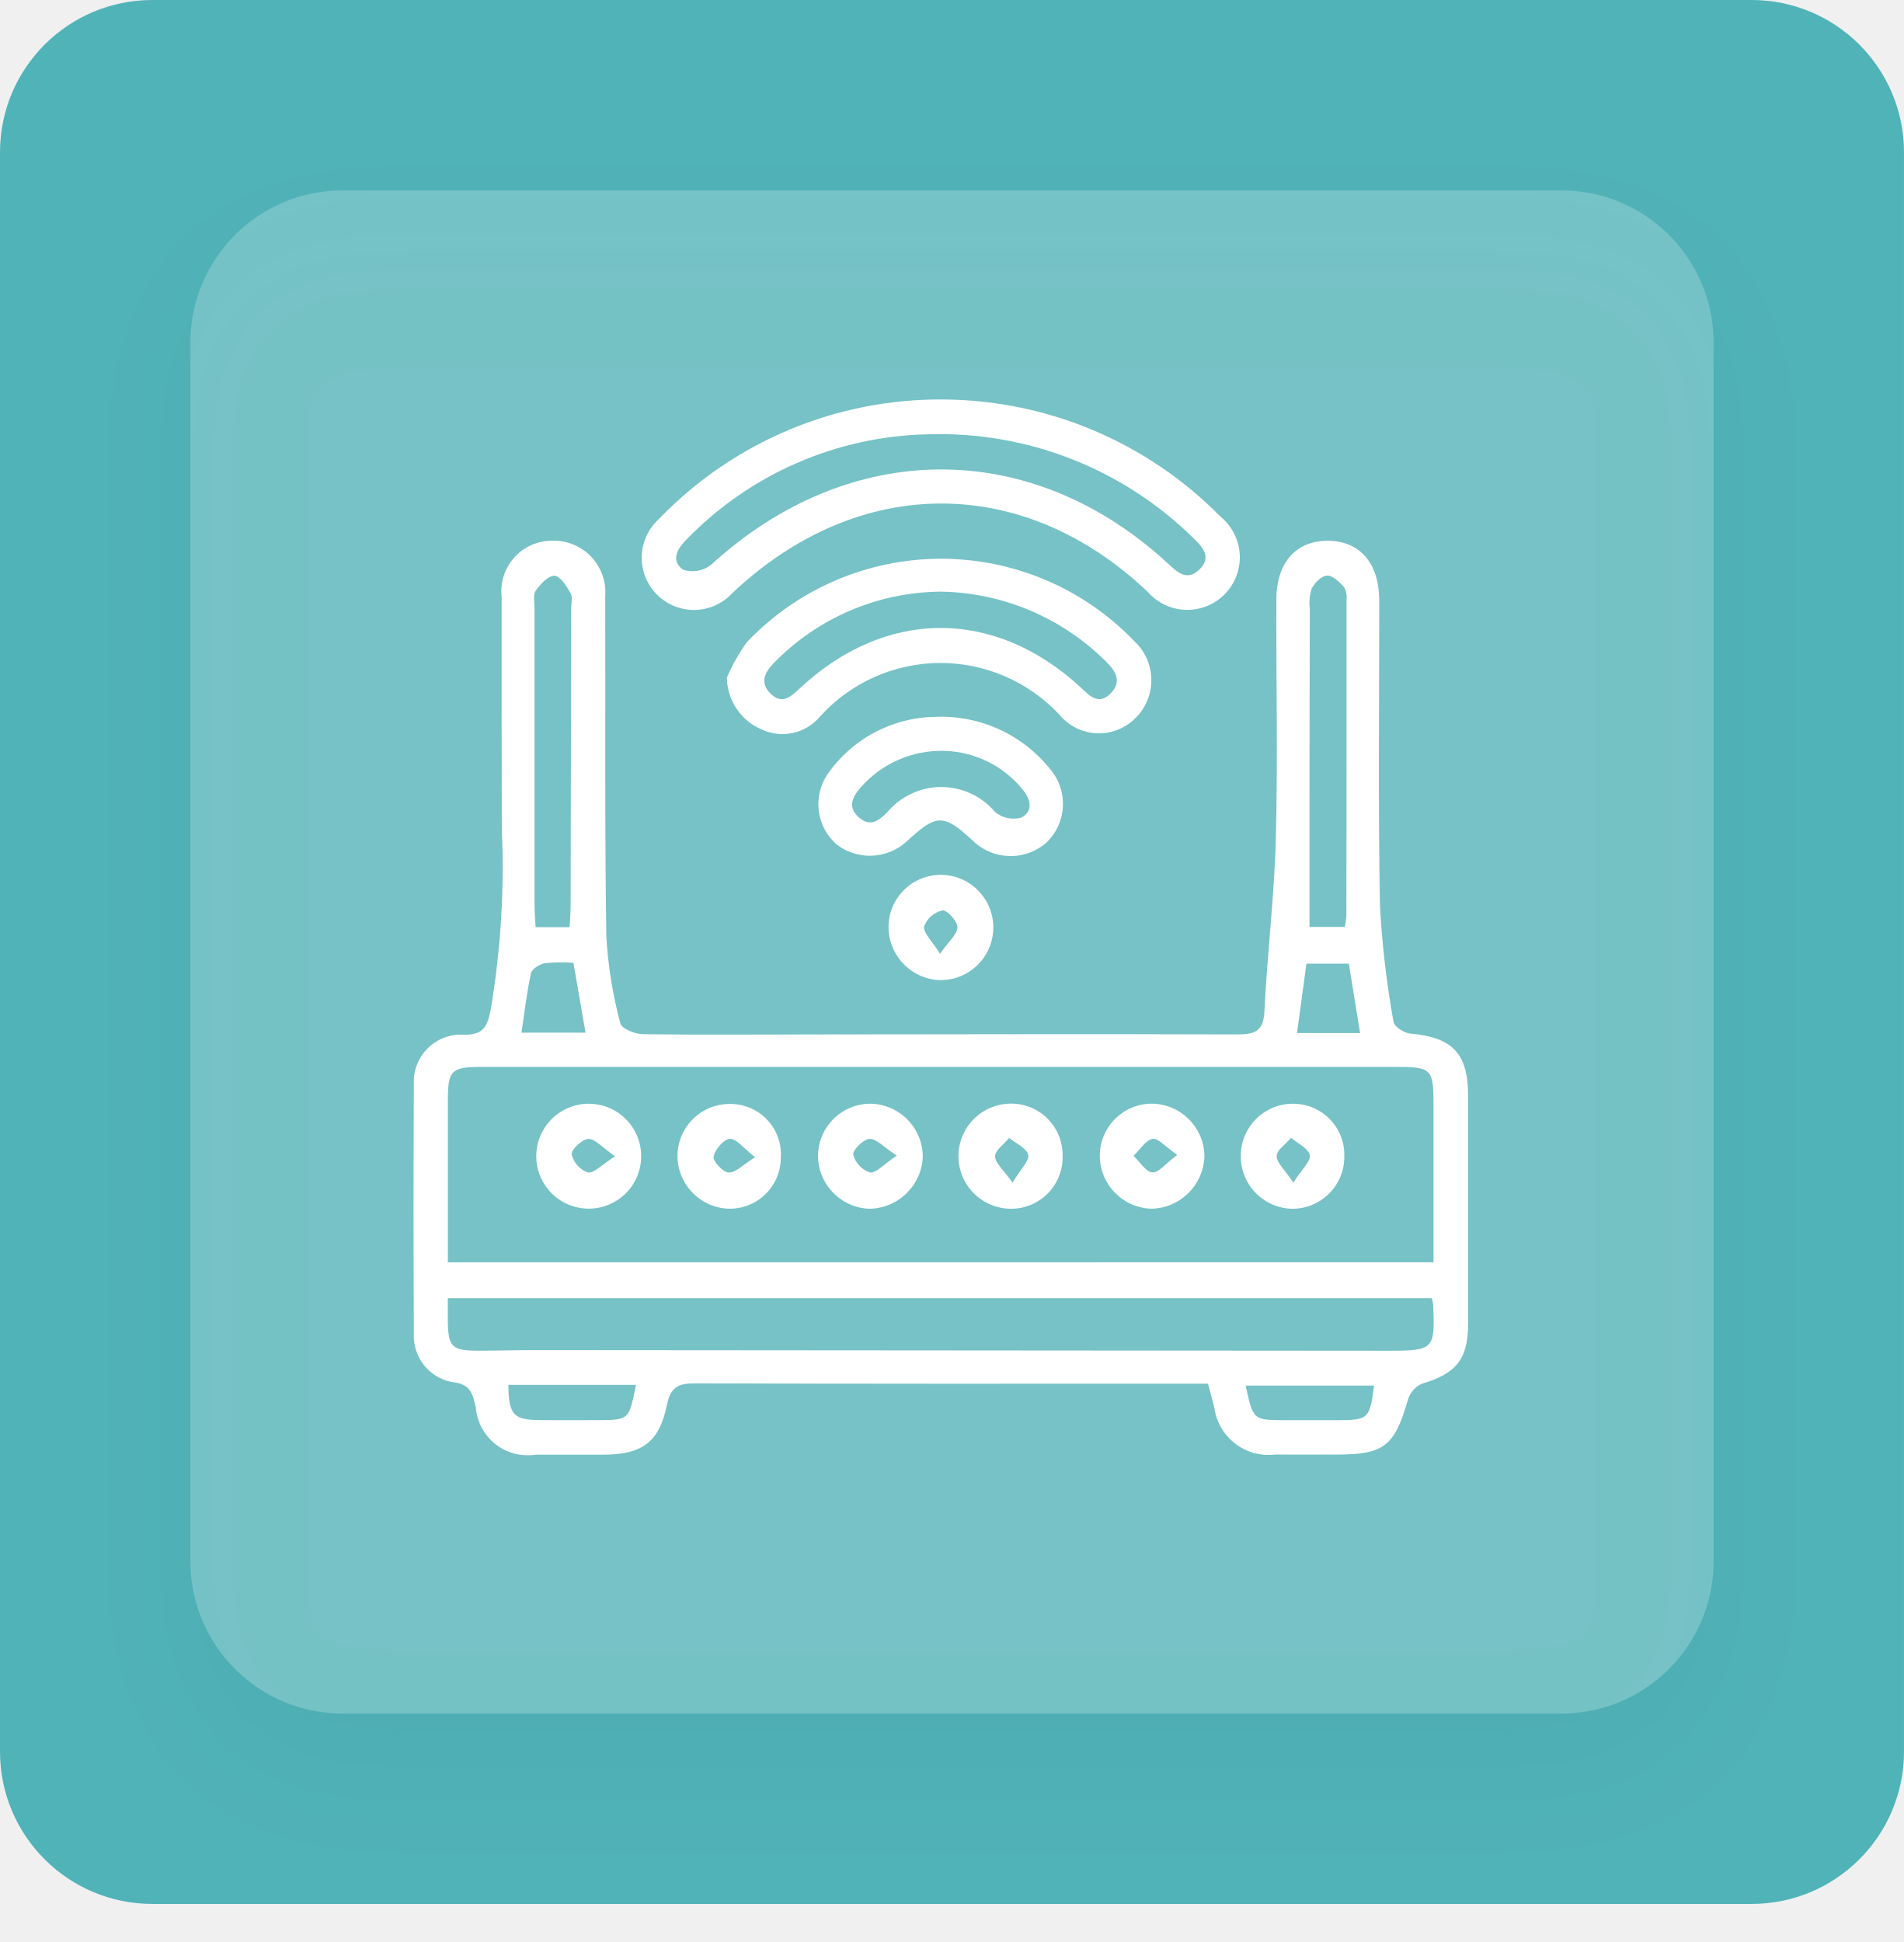
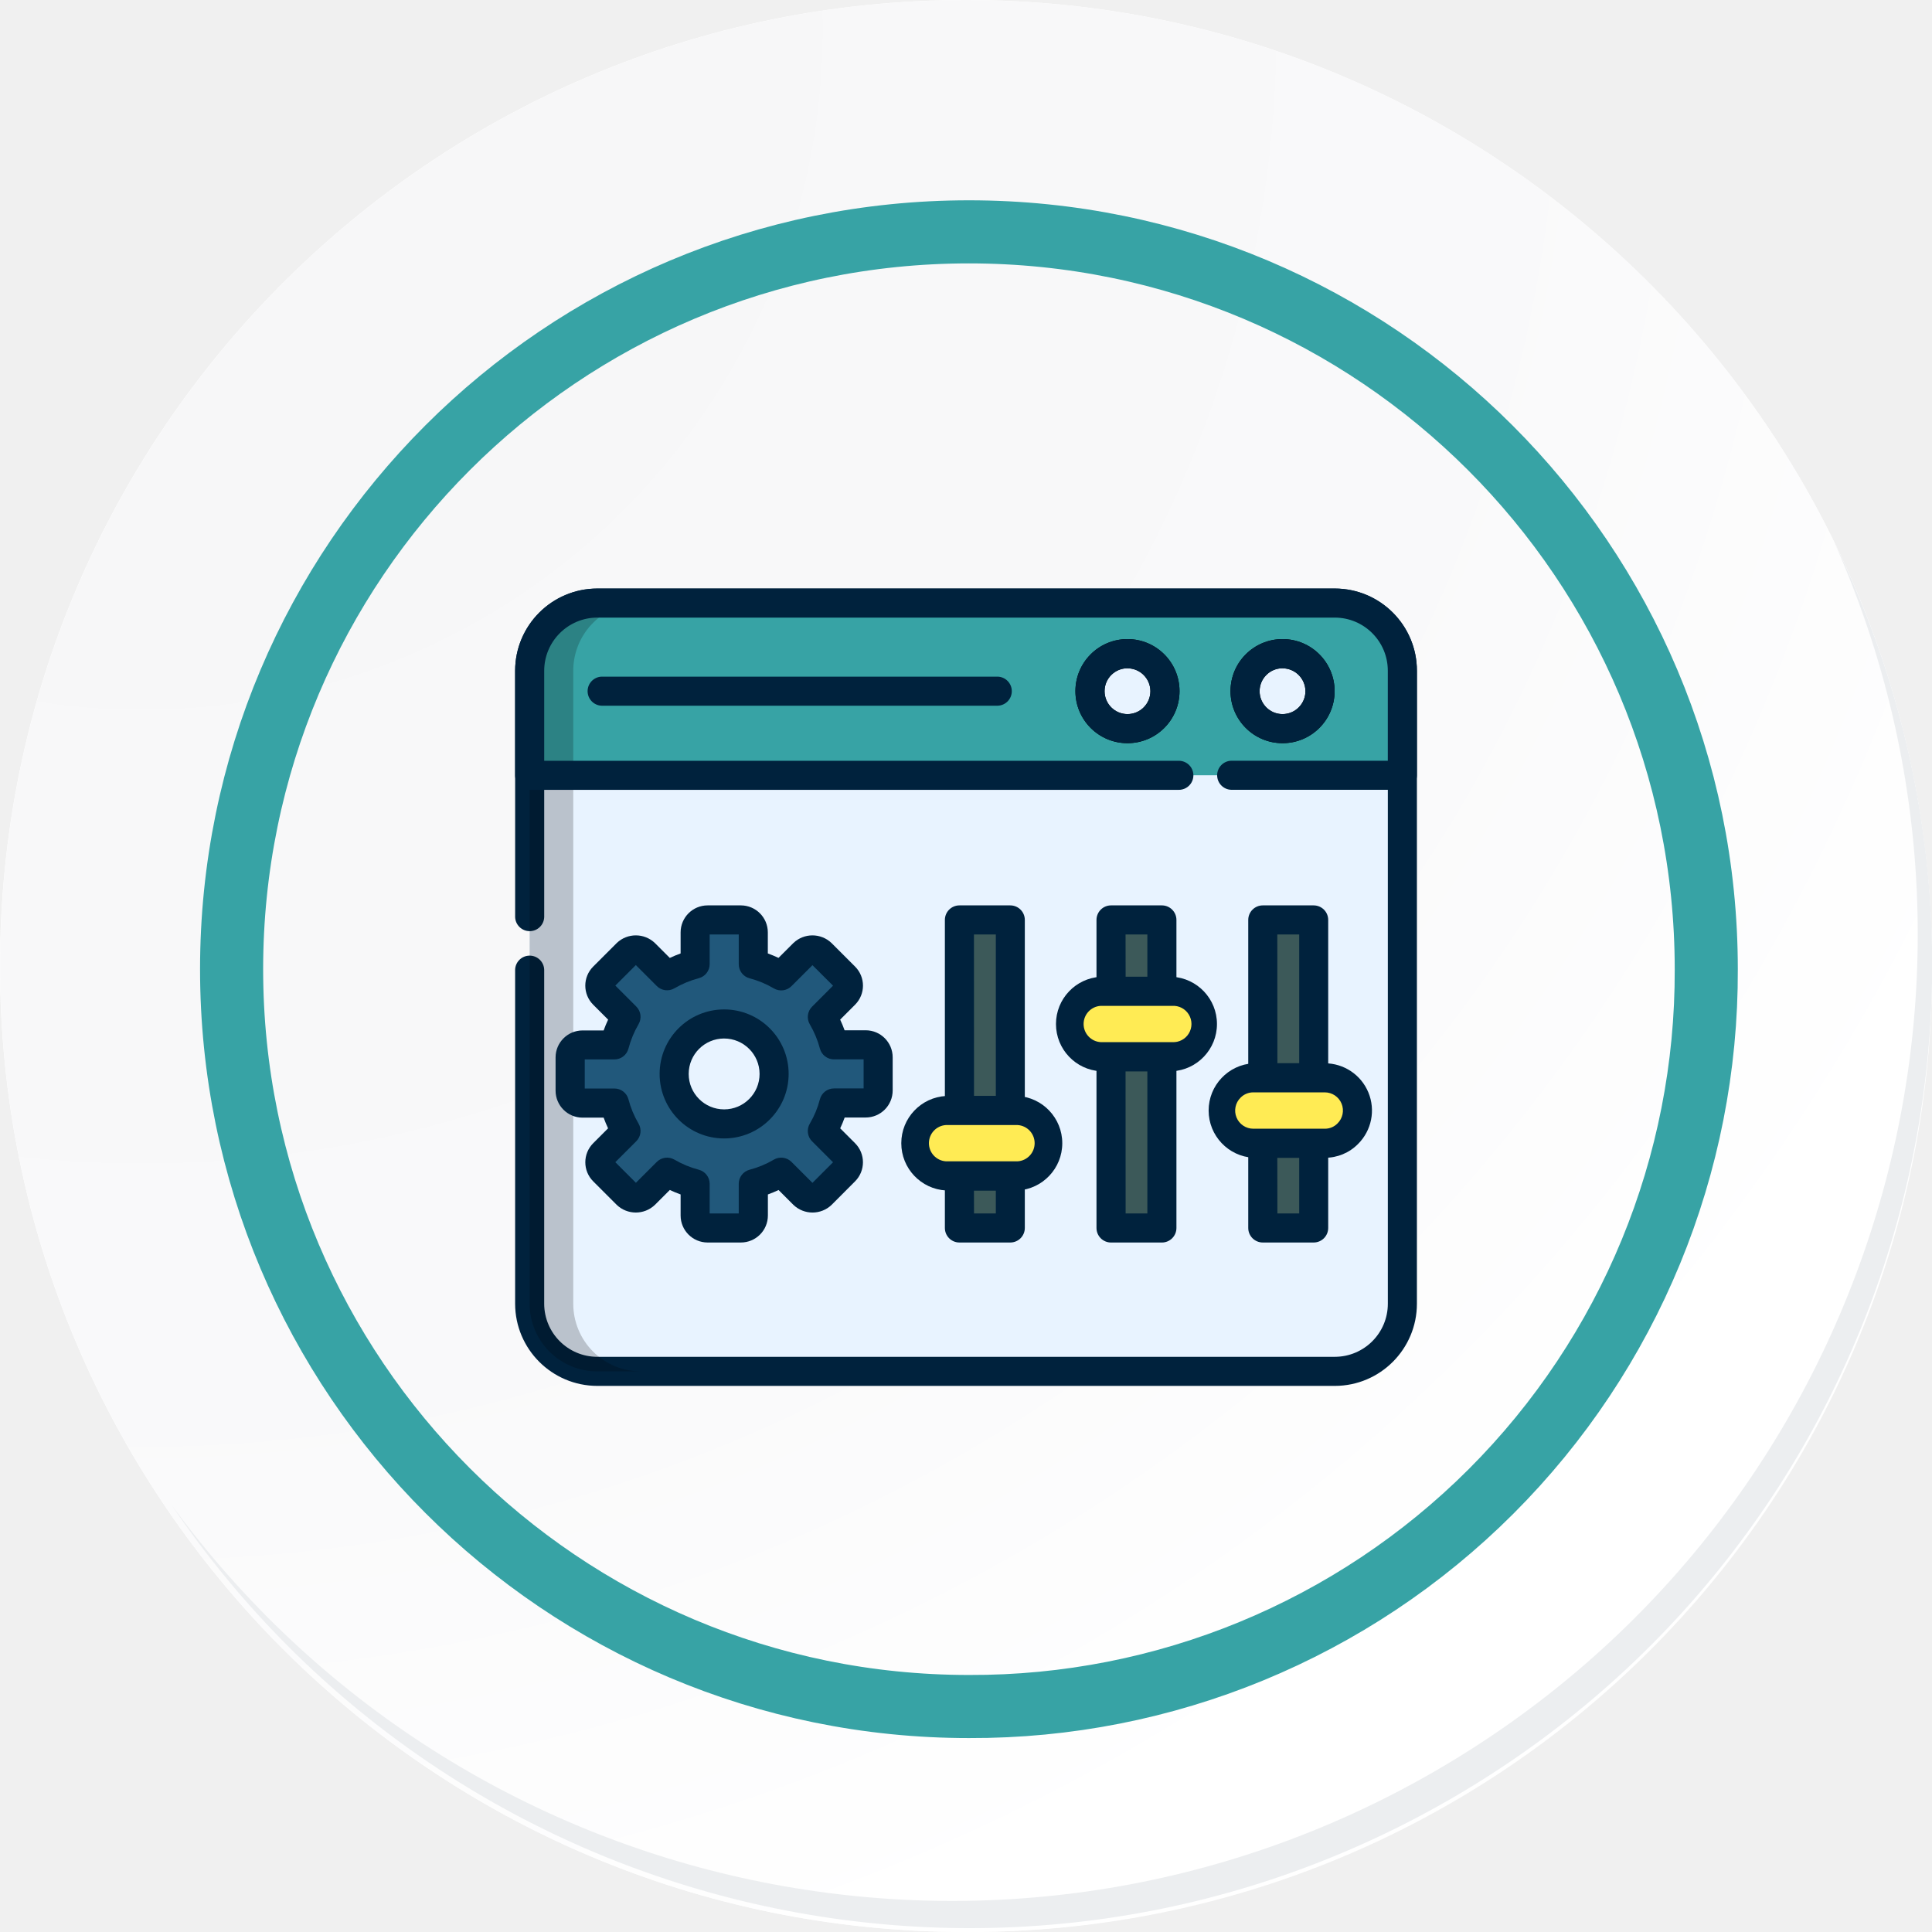
- <svg xmlns="http://www.w3.org/2000/svg" width="100" height="102" viewBox="0 0 100 102">
+ <svg xmlns="http://www.w3.org/2000/svg" width="122.485" height="122.486" viewBox="0 0 122.485 122.486">
  <defs>
-     <filter id="Rectángulo_2215" x="1" y="4" width="98" height="98" filterUnits="userSpaceOnUse">
-       <feOffset dy="3" input="SourceAlpha" />
-       <feGaussianBlur stdDeviation="3" result="blur" />
-       <feFlood flood-opacity="0.161" />
-       <feComposite operator="in" in2="blur" />
-       <feComposite in="SourceGraphic" />
-     </filter>
+     <radialGradient id="radial-gradient" cx="0.076" cy="0.019" r="1.465" gradientTransform="translate(0.001)" gradientUnits="objectBoundingBox">
+       <stop offset="0" stop-color="#f6f6f7" />
+       <stop offset="0.477" stop-color="#f9f9fa" />
+       <stop offset="0.715" stop-color="#fff" />
+     </radialGradient>
  </defs>
-   <g id="Grupo_33241" data-name="Grupo 33241" transform="translate(-709 -2400)">
-     <rect id="Rectángulo_2211" data-name="Rectángulo 2211" width="100" height="100" rx="8" transform="translate(709 2400)" fill="#50b3b8" />
-     <g transform="matrix(1, 0, 0, 1, 709, 2400)" filter="url(#Rectángulo_2215)">
-       <rect id="Rectángulo_2215-2" data-name="Rectángulo 2215" width="80" height="80" rx="8" transform="translate(10 10)" fill="#fff" opacity="0.21" />
+   <g id="Grupo_39018" data-name="Grupo 39018" transform="translate(-168 -5598)">
+     <g id="Grupo_29482" data-name="Grupo 29482" transform="translate(168 5598)">
+       <g id="Grupo_18423" data-name="Grupo 18423" transform="translate(0 0)">
+         <g id="Grupo_18421" data-name="Grupo 18421">
+           <g id="Grupo_18420" data-name="Grupo 18420">
+             <g id="Grupo_18419" data-name="Grupo 18419">
+               <path id="Trazado_40936" data-name="Trazado 40936" d="M317.108,2206.962a61.243,61.243,0,1,1-61.242-61.241A61.242,61.242,0,0,1,317.108,2206.962Z" transform="translate(-194.623 -2145.721)" fill="#fff" />
+             </g>
+           </g>
+         </g>
+         <path id="Trazado_40937" data-name="Trazado 40937" d="M316.4,2206.189a61.241,61.241,0,1,0-61.242,61.244A61,61,0,0,0,316.4,2206.189Z" transform="translate(-193.912 -2144.948)" fill="url(#radial-gradient)" />
+         <path id="Trazado_40938" data-name="Trazado 40938" d="M295.588,2199.9a46.746,46.746,0,1,0-46.746,46.746A46.572,46.572,0,0,0,295.588,2199.9Z" transform="translate(-187.413 -2138.455)" fill="none" stroke="#37a3a5" stroke-miterlimit="10" stroke-width="4" />
+         <g id="Grupo_18422" data-name="Grupo 18422" transform="translate(10.85 34.383)">
+           <path id="Trazado_40939" data-name="Trazado 40939" d="M305.988,2164.488a61.25,61.25,0,0,1-105.443,60.989,61.055,61.055,0,0,0,105.443-60.989Z" transform="translate(-200.545 -2164.488)" fill="#eceef0" />
+         </g>
+       </g>
    </g>
-     <g id="Grupo_33735" data-name="Grupo 33735" transform="translate(11.966 2074.242)">
-       <path id="Trazado_82734" data-name="Trazado 82734" d="M760.477,422.627h-1.228c-8.566,0-17.131.011-25.7-.02-.883,0-1.294.188-1.487,1.132-.407,1.987-1.316,2.616-3.385,2.618q-1.76,0-3.52,0a2.731,2.731,0,0,1-3.133-2.479c-.162-.71-.274-1.252-1.25-1.336A2.466,2.466,0,0,1,718.769,420q-.031-6.572,0-13.144a2.473,2.473,0,0,1,2.621-2.559c.945.009,1.208-.317,1.4-1.223a44.825,44.825,0,0,0,.6-9.566q-.015-6.1-.01-12.206a2.655,2.655,0,0,1,2.641-2.95,2.709,2.709,0,0,1,2.8,2.918c.019,5.945-.03,11.891.057,17.835a22.606,22.606,0,0,0,.739,4.6c.061.271.761.559,1.17.565,3.087.042,6.174.015,9.262.012,7.31-.006,14.62-.025,21.93,0,.927,0,1.411-.126,1.464-1.215.147-3.034.524-6.06.6-9.1.108-4.183.01-8.371.028-12.556.008-1.943,1.07-3.086,2.75-3.057,1.665.03,2.652,1.2,2.654,3.161,0,5.32-.062,10.642.036,15.961a48.55,48.55,0,0,0,.712,6.141c.037.252.554.592.872.619,2.232.2,3.045,1.037,3.045,3.276q0,5.985,0,11.971c0,1.864-.638,2.628-2.452,3.154a1.374,1.374,0,0,0-.717.86c-.687,2.393-1.249,2.851-3.681,2.853q-1.643,0-3.286,0a2.875,2.875,0,0,1-3.191-2.46C760.711,423.49,760.6,423.085,760.477,422.627Zm11.847-6.376c0-2.846,0-5.574,0-8.3,0-1.866-.105-1.963-2.014-1.963H752.832q-15.25,0-30.5,0c-1.594,0-1.775.188-1.775,1.735q0,3.109,0,6.219c0,.761,0,1.521,0,2.313Zm-.09,1.885h-51.68c0,.451,0,.8,0,1.151.016,1.427.2,1.61,1.645,1.606.977,0,1.954-.031,2.93-.03q22.417.014,44.833.033c2.381,0,2.453-.075,2.342-2.433A2.652,2.652,0,0,0,772.234,418.136Zm-4.568-19.5a4.557,4.557,0,0,0,.082-.561q.01-8.317.007-16.633a1.065,1.065,0,0,0-.134-.662c-.246-.264-.595-.611-.887-.6s-.647.38-.807.682a2.34,2.34,0,0,0-.1,1.03q-.015,5.329-.017,10.659c0,2.013,0,4.027,0,6.084Zm-40.713.014c.021-.448.051-.791.051-1.134q.017-7.8.028-15.6c0-.274.09-.6-.029-.809-.212-.366-.542-.9-.842-.915-.326-.015-.745.436-.988.78-.152.214-.065.605-.065.917q0,7.8,0,15.6c0,.375.035.751.056,1.16ZM769.2,422.728h-6.74c.388,1.813.388,1.814,2.117,1.817.932,0,1.865,0,2.8,0C768.9,424.533,768.982,424.451,769.2,422.728Zm-38.768-.038h-6.7c.029,1.6.257,1.842,1.735,1.852.978.007,1.955,0,2.933,0C730.073,424.538,730.073,424.537,730.432,422.689Zm-2.645-18.5-.638-3.67a8.555,8.555,0,0,0-1.509.023c-.272.053-.668.3-.717.522-.222,1.013-.34,2.048-.5,3.125Zm40.68.019-.59-3.645h-2.227l-.495,3.645Z" transform="translate(0 -24.193)" fill="#fff" />
-       <path id="Trazado_82735" data-name="Trazado 82735" d="M785.721,346.741a20.578,20.578,0,0,1,14.489,6.153,2.759,2.759,0,1,1-3.827,3.947c-6.533-6.2-15.178-6.179-21.793.049a2.743,2.743,0,1,1-3.872-3.876A20.484,20.484,0,0,1,785.721,346.741Zm-.866,1.828a18.157,18.157,0,0,0-12.7,5.537c-.508.5-.81,1.122-.173,1.574a1.579,1.579,0,0,0,1.462-.248c7.272-6.662,16.863-6.7,24.037-.048.492.457.977.893,1.6.306.688-.654.212-1.181-.3-1.673A18.984,18.984,0,0,0,784.854,348.569Z" transform="translate(-39.074)" fill="#fff" />
-       <path id="Trazado_82736" data-name="Trazado 82736" d="M788.876,388.616a9.769,9.769,0,0,1,1.054-1.866,14.062,14.062,0,0,1,20.349-.043,2.793,2.793,0,0,1,.018,4.073,2.7,2.7,0,0,1-3.965-.223,8.526,8.526,0,0,0-12.568.109,2.579,2.579,0,0,1-3.1.657A2.991,2.991,0,0,1,788.876,388.616ZM800.1,384.1a12.372,12.372,0,0,0-8.75,3.742c-.489.5-.766,1.038-.177,1.619.572.564,1.02.2,1.491-.243,4.516-4.243,10.246-4.278,14.78-.1.474.437.93.972,1.573.341s.271-1.2-.248-1.706A12.58,12.58,0,0,0,800.1,384.1Z" transform="translate(-53.665 -27.268)" fill="#fff" />
-       <path id="Trazado_82737" data-name="Trazado 82737" d="M815.438,417.758a7.329,7.329,0,0,1,6.069,2.766,2.813,2.813,0,0,1-.187,3.813,2.846,2.846,0,0,1-3.911-.094c-1.524-1.406-1.888-1.4-3.473.075a2.863,2.863,0,0,1-3.635.162,2.8,2.8,0,0,1-.512-3.695A7,7,0,0,1,815.438,417.758Zm.523,1.787a5.626,5.626,0,0,0-4.443,1.945c-.417.481-.675,1.006-.091,1.533s1.03.221,1.5-.247a3.7,3.7,0,0,1,5.673-.018,1.52,1.52,0,0,0,1.366.293c.649-.328.513-.954.074-1.481A5.483,5.483,0,0,0,815.96,419.545Z" transform="translate(-69.3 -54.348)" fill="#fff" />
-       <path id="Trazado_82738" data-name="Trazado 82738" d="M825.029,455.752a2.747,2.747,0,0,1,2.964-2.638,2.764,2.764,0,0,1-.451,5.51A2.8,2.8,0,0,1,825.029,455.752Zm2.707,1.5c.459-.66.908-1.027.911-1.4,0-.312-.553-.912-.789-.878a1.348,1.348,0,0,0-.961.838C826.843,456.148,827.306,456.563,827.735,457.252Z" transform="translate(-81.328 -81.398)" fill="#fff" />
-       <path id="Trazado_82739" data-name="Trazado 82739" d="M751.737,507.111a2.755,2.755,0,1,1-5.51-.024,2.755,2.755,0,0,1,5.51.024Zm-1.371-.005c-.686-.474-1.055-.927-1.407-.914-.322.012-.9.561-.872.813a1.34,1.34,0,0,0,.848.949C749.251,508.012,749.664,507.548,750.367,507.105Z" transform="translate(-21.027 -120.614)" fill="#fff" />
-       <path id="Trazado_82740" data-name="Trazado 82740" d="M814.77,507.1a2.847,2.847,0,0,1-2.788,2.739,2.793,2.793,0,0,1-2.716-2.793,2.756,2.756,0,0,1,2.776-2.724A2.8,2.8,0,0,1,814.77,507.1Zm-1.367-.052c-.7-.455-1.079-.9-1.434-.877-.321.019-.891.587-.852.834a1.347,1.347,0,0,0,.877.927C812.313,507.982,812.714,507.507,813.4,507.048Z" transform="translate(-69.269 -120.594)" fill="#fff" />
-       <path id="Trazado_82741" data-name="Trazado 82741" d="M846.267,507.052a2.7,2.7,0,0,1-2.7,2.77,2.761,2.761,0,0,1-.019-5.522A2.7,2.7,0,0,1,846.267,507.052Zm-2.632,1.4c.432-.721.9-1.156.824-1.463-.085-.354-.643-.6-1-.886-.265.323-.738.646-.738.969C842.726,507.426,843.164,507.779,843.635,508.452Z" transform="translate(-93.423 -120.577)" fill="#fff" />
-       <path id="Trazado_82742" data-name="Trazado 82742" d="M783.253,507.2a2.678,2.678,0,0,1-2.8,2.654A2.781,2.781,0,0,1,777.828,507a2.739,2.739,0,0,1,2.833-2.643A2.648,2.648,0,0,1,783.253,507.2Zm-1.354-.05c-.606-.471-.977-.979-1.322-.962-.32.016-.781.56-.855.936-.046.235.5.824.793.831C780.887,507.967,781.268,507.547,781.9,507.154Z" transform="translate(-45.21 -120.614)" fill="#fff" />
-       <path id="Trazado_82743" data-name="Trazado 82743" d="M875.045,504.308a2.8,2.8,0,0,1,2.765,2.746,2.85,2.85,0,0,1-2.755,2.772,2.792,2.792,0,0,1-2.743-2.76A2.739,2.739,0,0,1,875.045,504.308ZM876.378,507c-.615-.425-1.01-.9-1.291-.843-.379.081-.671.575-1,.891.326.311.633.838.984.869C875.4,507.949,875.775,507.453,876.378,507Z" transform="translate(-117.516 -120.583)" fill="#fff" />
-       <path id="Trazado_82744" data-name="Trazado 82744" d="M903.866,507.082a2.737,2.737,0,0,1,2.721-2.755,2.684,2.684,0,0,1,2.716,2.751,2.725,2.725,0,0,1-2.708,2.765A2.753,2.753,0,0,1,903.866,507.082Zm2.76,1.389c.453-.713.93-1.137.864-1.445-.077-.356-.631-.61-.979-.908-.271.318-.751.63-.759.954C905.743,507.424,906.172,507.787,906.626,508.471Z" transform="translate(-141.664 -120.597)" fill="#fff" />
+     <g id="Grupo_39188" data-name="Grupo 39188" transform="translate(189.23 5318.432)">
+       <g id="Grupo_39187" data-name="Grupo 39187" transform="translate(11.428 316.879)">
+         <g id="Grupo_39162" data-name="Grupo 39162">
+           <g id="Grupo_39152" data-name="Grupo 39152" transform="translate(0.921 0.921)">
+             <path id="Trazado_91746" data-name="Trazado 91746" d="M12.568,337.93V322.31a4.285,4.285,0,0,1,4.291-4.291H63.616a4.283,4.283,0,0,1,4.278,4.291v40.13a4.283,4.283,0,0,1-4.278,4.291H16.859a4.285,4.285,0,0,1-4.291-4.291V341.263" transform="translate(-12.568 -318.019)" fill="#e8f3ff" />
+           </g>
+           <g id="Grupo_39153" data-name="Grupo 39153">
+             <path id="Trazado_91747" data-name="Trazado 91747" d="M63.4,367.432H16.64a5.218,5.218,0,0,1-5.212-5.212V341.045a.922.922,0,0,1,1.843,0V362.22a3.372,3.372,0,0,0,3.368,3.368H63.4a3.366,3.366,0,0,0,3.357-3.368v-40.13a3.366,3.366,0,0,0-3.357-3.368H16.64a3.373,3.373,0,0,0-3.368,3.368v15.62a.922.922,0,0,1-1.843,0v-15.62a5.218,5.218,0,0,1,5.212-5.212H63.4a5.212,5.212,0,0,1,5.2,5.212v40.13A5.212,5.212,0,0,1,63.4,367.432Z" transform="translate(-11.428 -316.879)" fill="#00223d" />
+           </g>
+           <g id="Grupo_39154" data-name="Grupo 39154" transform="translate(0.921 0.921)">
+             <path id="Trazado_91748" data-name="Trazado 91748" d="M53.7,328.937H12.568V322.31a4.285,4.285,0,0,1,4.291-4.291H63.616a4.283,4.283,0,0,1,4.278,4.291v6.628H57.045" transform="translate(-12.568 -318.019)" fill="#37a3a5" />
+           </g>
+           <g id="Grupo_39155" data-name="Grupo 39155" transform="translate(0.921 0.921)" opacity="0.2">
+             <path id="Trazado_91749" data-name="Trazado 91749" d="M15.333,362.439V322.31a4.286,4.286,0,0,1,4.291-4.291H16.859a4.285,4.285,0,0,0-4.291,4.291v40.13a4.285,4.285,0,0,0,4.291,4.291h2.765A4.286,4.286,0,0,1,15.333,362.439Z" transform="translate(-12.568 -318.019)" />
+           </g>
+           <g id="Grupo_39156" data-name="Grupo 39156">
+             <path id="Trazado_91750" data-name="Trazado 91750" d="M67.676,329.64H56.827a.922.922,0,0,1,0-1.843h9.928v-5.706a3.366,3.366,0,0,0-3.357-3.368H16.64a3.373,3.373,0,0,0-3.368,3.368V327.8H53.477a.922.922,0,1,1,0,1.843H12.349a.921.921,0,0,1-.921-.921v-6.628a5.218,5.218,0,0,1,5.212-5.212H63.4a5.212,5.212,0,0,1,5.2,5.212v6.628A.921.921,0,0,1,67.676,329.64Z" transform="translate(-11.428 -316.879)" fill="#00223d" />
+           </g>
+           <g id="Grupo_39157" data-name="Grupo 39157" transform="translate(46.28 4.133)">
+             <circle id="Elipse_3685" data-name="Elipse 3685" cx="2.375" cy="2.375" r="2.375" fill="#e8f3ff" />
+           </g>
+           <g id="Grupo_39158" data-name="Grupo 39158" transform="translate(45.358 3.212)">
+             <path id="Trazado_91751" data-name="Trazado 91751" d="M70.85,327.447a3.3,3.3,0,1,1,3.3-3.3A3.3,3.3,0,0,1,70.85,327.447Zm0-4.75A1.453,1.453,0,1,0,72.3,324.15,1.456,1.456,0,0,0,70.85,322.7Z" transform="translate(-67.553 -320.853)" />
+           </g>
+           <g id="Grupo_39159" data-name="Grupo 39159" transform="translate(36.446 4.133)">
+             <circle id="Elipse_3686" data-name="Elipse 3686" cx="2.375" cy="2.375" r="2.375" fill="#e8f3ff" />
+           </g>
+           <g id="Grupo_39160" data-name="Grupo 39160" transform="translate(35.525 3.212)">
+             <path id="Trazado_91752" data-name="Trazado 91752" d="M58.682,327.447a3.3,3.3,0,1,1,3.3-3.3A3.3,3.3,0,0,1,58.682,327.447Zm0-4.75a1.453,1.453,0,1,0,1.454,1.454A1.455,1.455,0,0,0,58.682,322.7Z" transform="translate(-55.385 -320.853)" />
+           </g>
+           <g id="Grupo_39161" data-name="Grupo 39161" transform="translate(4.569 5.587)">
+             <path id="Trazado_91753" data-name="Trazado 91753" d="M43.113,325.635H18a.922.922,0,0,1,0-1.843h25.11a.922.922,0,0,1,0,1.843Z" transform="translate(-17.082 -323.792)" fill="#00223d" />
+           </g>
+         </g>
+         <g id="Grupo_39163" data-name="Grupo 39163" transform="translate(3.486 21.012)">
+           <path id="Trazado_91754" data-name="Trazado 91754" d="M32.47,354.481a6.884,6.884,0,0,1-.738,1.779l1.425,1.425a.789.789,0,0,1,0,1.114l-1.493,1.493a.789.789,0,0,1-1.115,0l-1.424-1.424a6.967,6.967,0,0,1-1.77.737v2.013a.788.788,0,0,1-.788.789h-2.11a.789.789,0,0,1-.788-.789v-2.013a7.165,7.165,0,0,1-1.779-.737l-1.424,1.424a.789.789,0,0,1-1.115,0L17.857,358.8a.788.788,0,0,1,0-1.114l1.425-1.425a6.933,6.933,0,0,1-.738-1.769H16.531a.789.789,0,0,1-.789-.789v-2.109a.789.789,0,0,1,.789-.789h2.013a7.147,7.147,0,0,1,.738-1.779L17.857,347.6a.788.788,0,0,1,0-1.114l1.493-1.493a.789.789,0,0,1,1.115,0l1.424,1.424a7.162,7.162,0,0,1,1.779-.737v-2.014a.788.788,0,0,1,.788-.788h2.11a.787.787,0,0,1,.788.788v2.014a6.965,6.965,0,0,1,1.77.737l1.424-1.424a.789.789,0,0,1,1.115,0l1.493,1.493a.789.789,0,0,1,0,1.114l-1.425,1.424a7.1,7.1,0,0,1,.738,1.77h2.013a.789.789,0,0,1,.789.788v2.11a.788.788,0,0,1-.789.788Z" transform="translate(-15.742 -342.878)" fill="#21587b" />
+         </g>
+         <g id="Grupo_39164" data-name="Grupo 39164" transform="translate(10.083 27.608)">
+           <circle id="Elipse_3687" data-name="Elipse 3687" cx="3.168" cy="3.168" r="3.168" fill="#e8f3ff" />
+         </g>
+         <g id="Grupo_39165" data-name="Grupo 39165" transform="translate(9.162 26.686)">
+           <path id="Trazado_91755" data-name="Trazado 91755" d="M26.854,358.079a4.09,4.09,0,1,1,4.09-4.09A4.095,4.095,0,0,1,26.854,358.079Zm0-6.337a2.247,2.247,0,1,0,2.247,2.247A2.249,2.249,0,0,0,26.854,351.743Z" transform="translate(-22.765 -349.9)" fill="#00223d" />
+         </g>
+         <g id="Grupo_39166" data-name="Grupo 39166" transform="translate(2.565 20.089)">
+           <path id="Trazado_91756" data-name="Trazado 91756" d="M26.348,363.11h-2.11a1.712,1.712,0,0,1-1.709-1.71v-1.337c-.233-.084-.461-.179-.685-.283l-.946.945a1.75,1.75,0,0,1-2.418,0l-1.493-1.493a1.711,1.711,0,0,1,0-2.417l.943-.944q-.155-.33-.281-.677H16.312a1.712,1.712,0,0,1-1.71-1.71v-2.11a1.712,1.712,0,0,1,1.71-1.709h1.337q.126-.349.284-.685l-.946-.946a1.709,1.709,0,0,1,0-2.418l1.493-1.493a1.75,1.75,0,0,1,2.418,0l.946.945c.223-.105.452-.2.685-.284v-1.337a1.712,1.712,0,0,1,1.709-1.71h2.11a1.712,1.712,0,0,1,1.71,1.71v1.337c.231.084.457.178.677.281l.943-.942a1.751,1.751,0,0,1,2.418,0l1.493,1.493a1.709,1.709,0,0,1,0,2.418l-.945.945q.156.332.281.676h1.338a1.713,1.713,0,0,1,1.71,1.71v2.11a1.712,1.712,0,0,1-1.71,1.71H32.93q-.126.352-.284.686l.943.943a1.712,1.712,0,0,1,0,2.418L32.1,360.725a1.749,1.749,0,0,1-2.418,0l-.943-.943q-.331.156-.677.281V361.4A1.712,1.712,0,0,1,26.348,363.11Zm-1.977-1.843h1.843v-1.88a.923.923,0,0,1,.686-.891,6.015,6.015,0,0,0,1.536-.638.922.922,0,0,1,1.121.141l1.33,1.329,1.305-1.305-1.33-1.329a.922.922,0,0,1-.141-1.122,5.972,5.972,0,0,0,.638-1.541.923.923,0,0,1,.892-.689h1.88V351.5h-1.88a.922.922,0,0,1-.891-.686,6.222,6.222,0,0,0-.642-1.54.922.922,0,0,1,.145-1.116l1.33-1.33-1.305-1.3-1.33,1.329a.918.918,0,0,1-1.122.141,6.026,6.026,0,0,0-1.535-.638.921.921,0,0,1-.686-.891V343.58H24.371v1.881a.92.92,0,0,1-.686.891,6.249,6.249,0,0,0-1.55.643.921.921,0,0,1-1.116-.145l-1.329-1.329-1.3,1.3,1.329,1.33a.921.921,0,0,1,.145,1.115,6.254,6.254,0,0,0-.642,1.551.922.922,0,0,1-.891.686h-1.88v1.843h1.88a.922.922,0,0,1,.891.685,6.062,6.062,0,0,0,.638,1.536.922.922,0,0,1-.141,1.122l-1.33,1.329,1.305,1.305L21.019,358a.922.922,0,0,1,1.116-.145,6.227,6.227,0,0,0,1.551.642.923.923,0,0,1,.685.891Zm7.915-3.15h0Z" transform="translate(-14.602 -341.737)" fill="#00223d" />
+         </g>
+         <g id="Grupo_39167" data-name="Grupo 39167" transform="translate(28.167 21.011)">
+           <rect id="Rectángulo_27544" data-name="Rectángulo 27544" width="3.226" height="12.083" fill="#3c5959" />
+         </g>
+         <g id="Grupo_39168" data-name="Grupo 39168" transform="translate(28.167 37.241)">
+           <rect id="Rectángulo_27545" data-name="Rectángulo 27545" width="3.226" height="3.299" fill="#3c5959" />
+         </g>
+         <g id="Grupo_39169" data-name="Grupo 39169" transform="translate(37.779 21.011)">
+           <rect id="Rectángulo_27546" data-name="Rectángulo 27546" width="3.226" height="4.525" fill="#3c5959" />
+         </g>
+         <g id="Grupo_39170" data-name="Grupo 39170" transform="translate(37.779 29.684)">
+           <rect id="Rectángulo_27547" data-name="Rectángulo 27547" width="3.226" height="10.857" fill="#3c5959" />
+         </g>
+         <g id="Grupo_39171" data-name="Grupo 39171" transform="translate(47.401 21.011)">
+           <rect id="Rectángulo_27548" data-name="Rectángulo 27548" width="3.226" height="10.009" fill="#3c5959" />
+         </g>
+         <g id="Grupo_39172" data-name="Grupo 39172" transform="translate(47.401 35.168)">
+           <rect id="Rectángulo_27549" data-name="Rectángulo 27549" width="3.226" height="5.373" fill="#3c5959" />
+         </g>
+         <g id="Grupo_39173" data-name="Grupo 39173" transform="translate(27.246 20.089)">
+           <path id="Trazado_91757" data-name="Trazado 91757" d="M49.288,355.663H46.062a.922.922,0,0,1-.921-.922V342.659a.922.922,0,0,1,.921-.922h3.225a.922.922,0,0,1,.922.922v12.082A.922.922,0,0,1,49.288,355.663Zm-2.3-1.843h1.383V343.58H46.984Z" transform="translate(-45.141 -341.737)" fill="#00223d" />
+         </g>
+         <g id="Grupo_39174" data-name="Grupo 39174" transform="translate(27.246 36.32)">
+           <path id="Trazado_91758" data-name="Trazado 91758" d="M49.288,366.962H46.062a.921.921,0,0,1-.921-.921v-3.3a.921.921,0,0,1,.921-.921h3.225a.922.922,0,0,1,.922.921v3.3A.922.922,0,0,1,49.288,366.962Zm-2.3-1.843h1.383v-1.456H46.984Z" transform="translate(-45.141 -361.82)" fill="#00223d" />
+         </g>
+         <g id="Grupo_39175" data-name="Grupo 39175" transform="translate(36.858 20.089)">
+           <path id="Trazado_91759" data-name="Trazado 91759" d="M61.182,348.106H57.956a.922.922,0,0,1-.921-.922v-4.525a.922.922,0,0,1,.921-.922h3.225a.922.922,0,0,1,.922.922v4.525A.922.922,0,0,1,61.182,348.106Zm-2.3-1.843H60.26V343.58H58.878Z" transform="translate(-57.035 -341.737)" fill="#00223d" />
+         </g>
+         <g id="Grupo_39176" data-name="Grupo 39176" transform="translate(36.858 28.763)">
+           <path id="Trazado_91760" data-name="Trazado 91760" d="M61.182,365.169H57.956a.921.921,0,0,1-.921-.921V353.39a.921.921,0,0,1,.921-.921h3.225a.922.922,0,0,1,.922.921v10.857A.922.922,0,0,1,61.182,365.169Zm-2.3-1.843H60.26v-9.013H58.878Z" transform="translate(-57.035 -352.469)" fill="#00223d" />
+         </g>
+         <g id="Grupo_39177" data-name="Grupo 39177" transform="translate(46.479 20.089)">
+           <path id="Trazado_91761" data-name="Trazado 91761" d="M73.088,353.59H69.862a.922.922,0,0,1-.922-.922V342.659a.922.922,0,0,1,.922-.922h3.225a.922.922,0,0,1,.922.922v10.008A.922.922,0,0,1,73.088,353.59Zm-2.3-1.843h1.383V343.58H70.783Z" transform="translate(-68.94 -341.737)" fill="#00223d" />
+         </g>
+         <g id="Grupo_39178" data-name="Grupo 39178" transform="translate(46.479 34.246)">
+           <path id="Trazado_91762" data-name="Trazado 91762" d="M73.088,366.47H69.862a.922.922,0,0,1-.922-.921v-5.373a.922.922,0,0,1,.922-.921h3.225a.922.922,0,0,1,.922.921v5.373A.922.922,0,0,1,73.088,366.47Zm-2.3-1.843h1.383V361.1H70.783Z" transform="translate(-68.94 -359.254)" fill="#00223d" />
+         </g>
+         <g id="Grupo_39179" data-name="Grupo 39179" transform="translate(25.246 33.094)">
+           <path id="Trazado_91763" data-name="Trazado 91763" d="M51.347,359.9a2.075,2.075,0,0,1-2.074,2.074H44.74a2.074,2.074,0,0,1,0-4.148h4.534A2.077,2.077,0,0,1,51.347,359.9Z" transform="translate(-42.666 -357.828)" fill="#ffeb54" />
+         </g>
+         <g id="Grupo_39180" data-name="Grupo 39180" transform="translate(35.052 25.536)">
+           <path id="Trazado_91764" data-name="Trazado 91764" d="M63.481,350.551a2.076,2.076,0,0,1-2.074,2.074H56.874a2.074,2.074,0,0,1,0-4.148h4.534A2.077,2.077,0,0,1,63.481,350.551Z" transform="translate(-54.8 -348.477)" fill="#ffeb54" />
+         </g>
+         <g id="Grupo_39181" data-name="Grupo 39181" transform="translate(44.729 31.021)">
+           <path id="Trazado_91765" data-name="Trazado 91765" d="M75.446,357.336a2.063,2.063,0,0,1-.609,1.466,2.03,2.03,0,0,1-1.465.608H68.848a2.073,2.073,0,0,1,0-4.147h4.525A2.07,2.07,0,0,1,75.446,357.336Z" transform="translate(-66.774 -355.263)" fill="#ffeb54" />
+         </g>
+         <g id="Grupo_39182" data-name="Grupo 39182" transform="translate(24.323 32.172)">
+           <path id="Trazado_91766" data-name="Trazado 91766" d="M49.055,362.679H44.52a3,3,0,0,1,0-5.991h4.535a3,3,0,0,1,0,5.991Zm-4.535-4.148a1.152,1.152,0,0,0,0,2.3h4.535a1.152,1.152,0,0,0,0-2.3Z" transform="translate(-41.525 -356.688)" fill="#00223d" />
+         </g>
+         <g id="Grupo_39183" data-name="Grupo 39183" transform="translate(34.13 24.615)">
+           <path id="Trazado_91767" data-name="Trazado 91767" d="M61.189,353.328H56.654a3,3,0,0,1,0-5.991h4.535a3,3,0,0,1,0,5.991Zm-4.535-4.147a1.152,1.152,0,0,0,0,2.3h4.535a1.152,1.152,0,1,0,0-2.3Z" transform="translate(-53.659 -347.337)" fill="#00223d" />
+         </g>
+         <g id="Grupo_39184" data-name="Grupo 39184" transform="translate(43.807 30.099)">
+           <path id="Trazado_91768" data-name="Trazado 91768" d="M73.154,360.113H68.629a3,3,0,0,1,0-5.991h4.525a2.994,2.994,0,0,1,2.117,5.112A2.937,2.937,0,0,1,73.154,360.113Zm-4.525-4.147a1.126,1.126,0,0,0-.806.331,1.15,1.15,0,0,0,.806,1.974h4.525a1.111,1.111,0,0,0,.806-.331,1.15,1.15,0,0,0-.806-1.974Z" transform="translate(-65.633 -354.122)" fill="#00223d" />
+         </g>
+         <g id="Grupo_39185" data-name="Grupo 39185" transform="translate(45.358 3.212)">
+           <path id="Trazado_91769" data-name="Trazado 91769" d="M70.85,327.447a3.3,3.3,0,1,1,3.3-3.3A3.3,3.3,0,0,1,70.85,327.447Zm0-4.75A1.453,1.453,0,1,0,72.3,324.15,1.456,1.456,0,0,0,70.85,322.7Z" transform="translate(-67.553 -320.853)" fill="#00223d" />
+         </g>
+         <g id="Grupo_39186" data-name="Grupo 39186" transform="translate(35.525 3.212)">
+           <path id="Trazado_91770" data-name="Trazado 91770" d="M58.682,327.447a3.3,3.3,0,1,1,3.3-3.3A3.3,3.3,0,0,1,58.682,327.447Zm0-4.75a1.453,1.453,0,1,0,1.454,1.454A1.455,1.455,0,0,0,58.682,322.7Z" transform="translate(-55.385 -320.853)" fill="#00223d" />
+         </g>
+       </g>
    </g>
  </g>
</svg>
